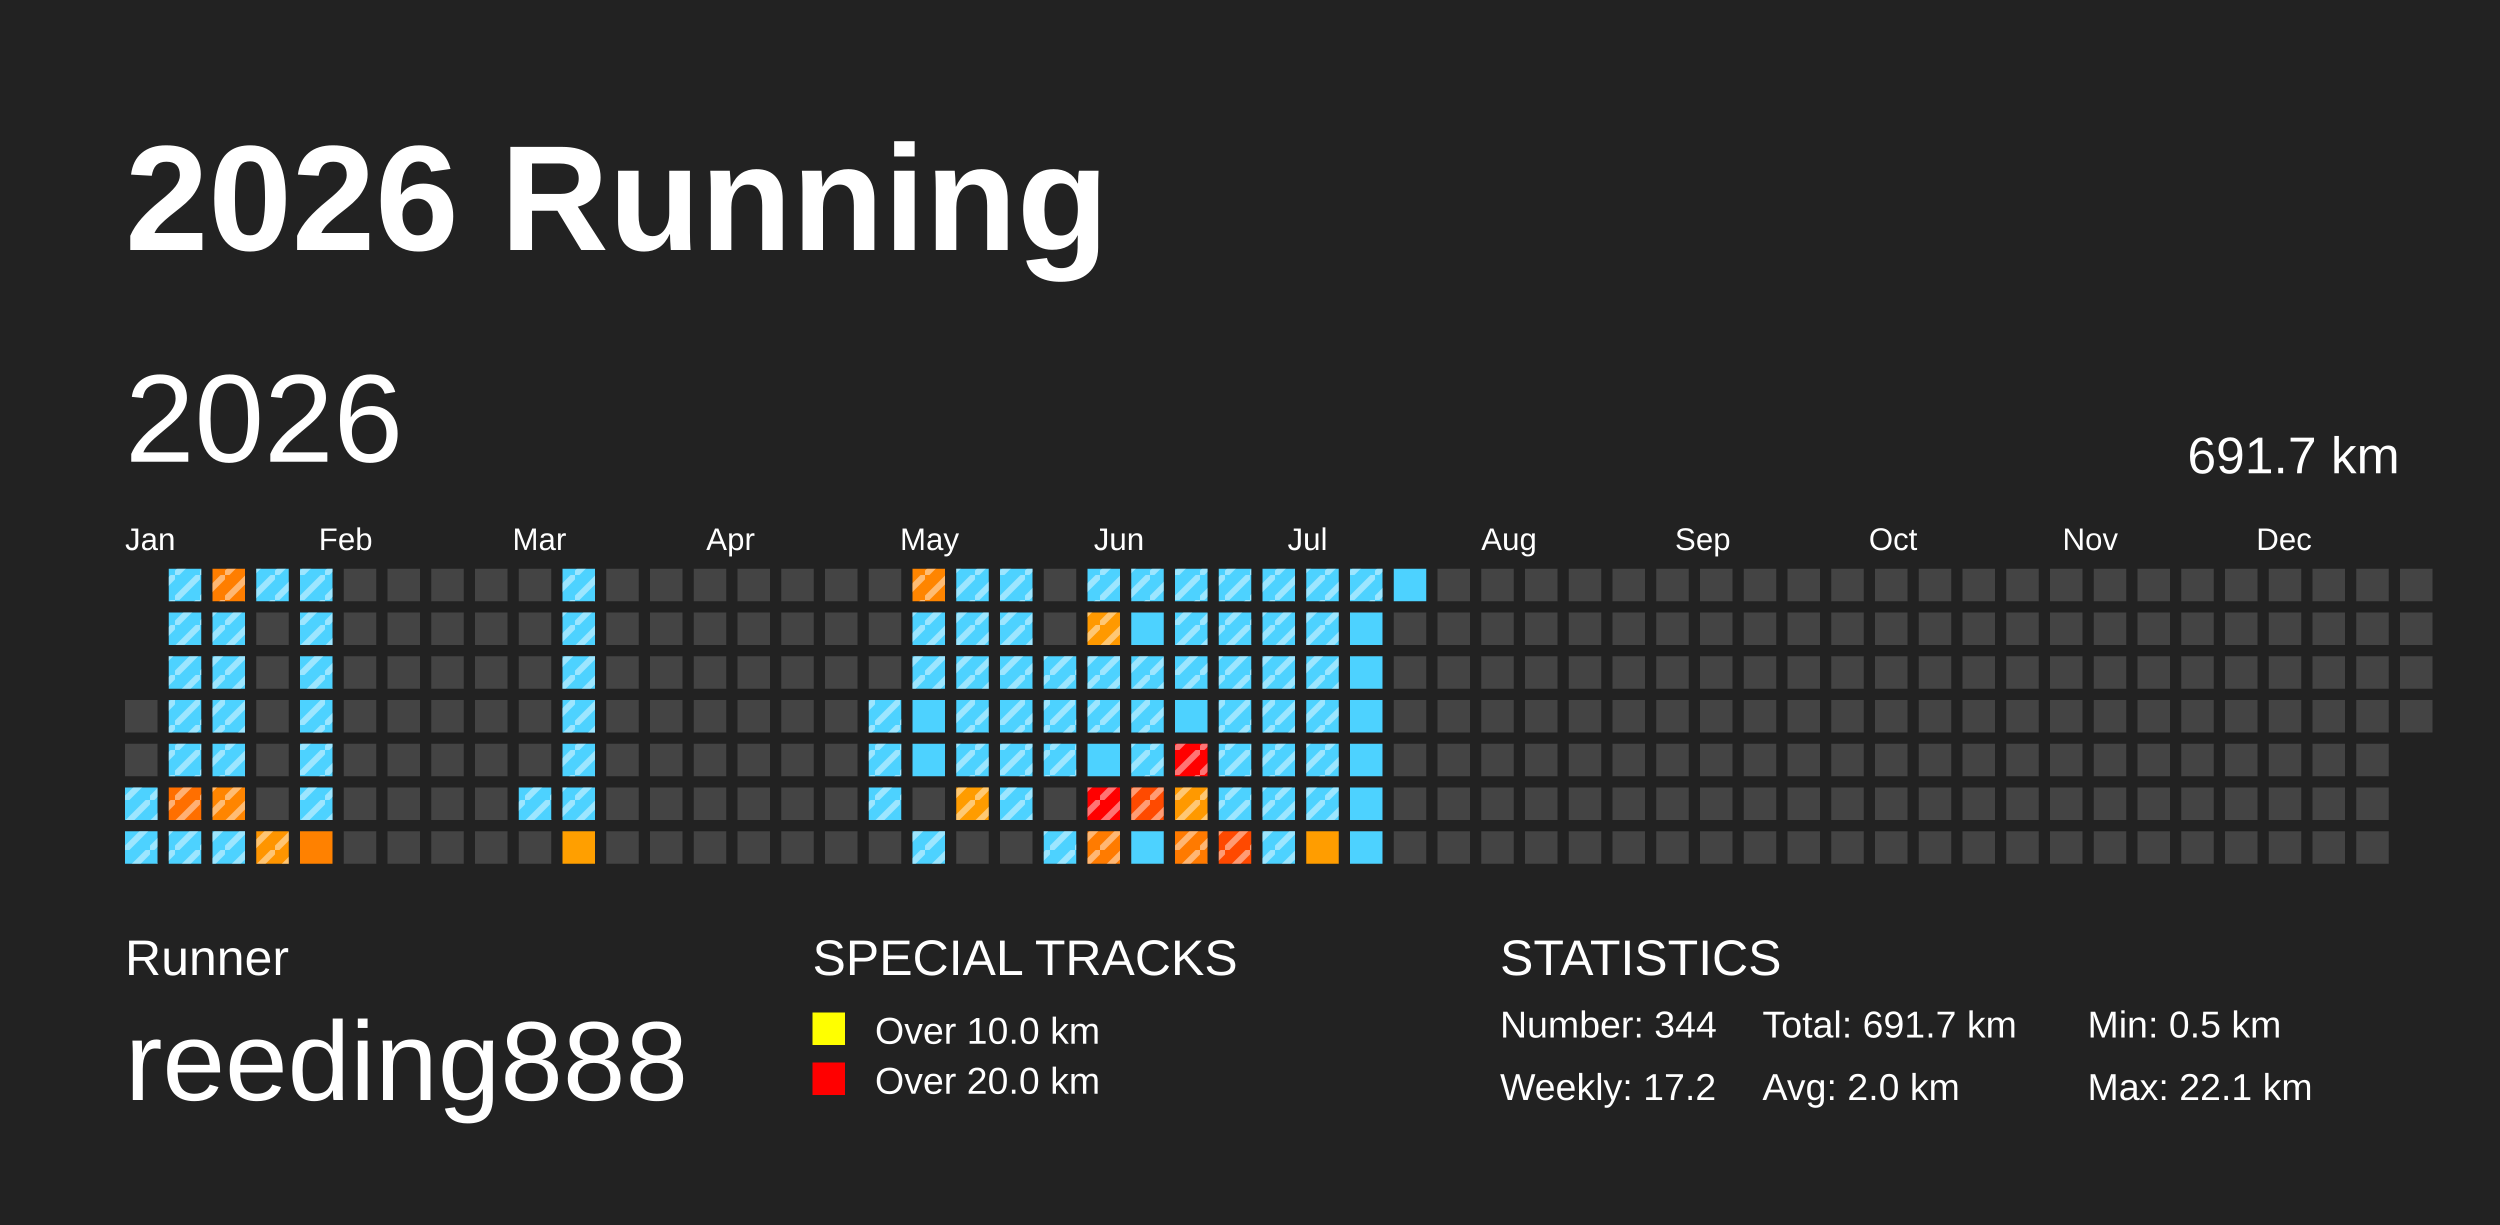
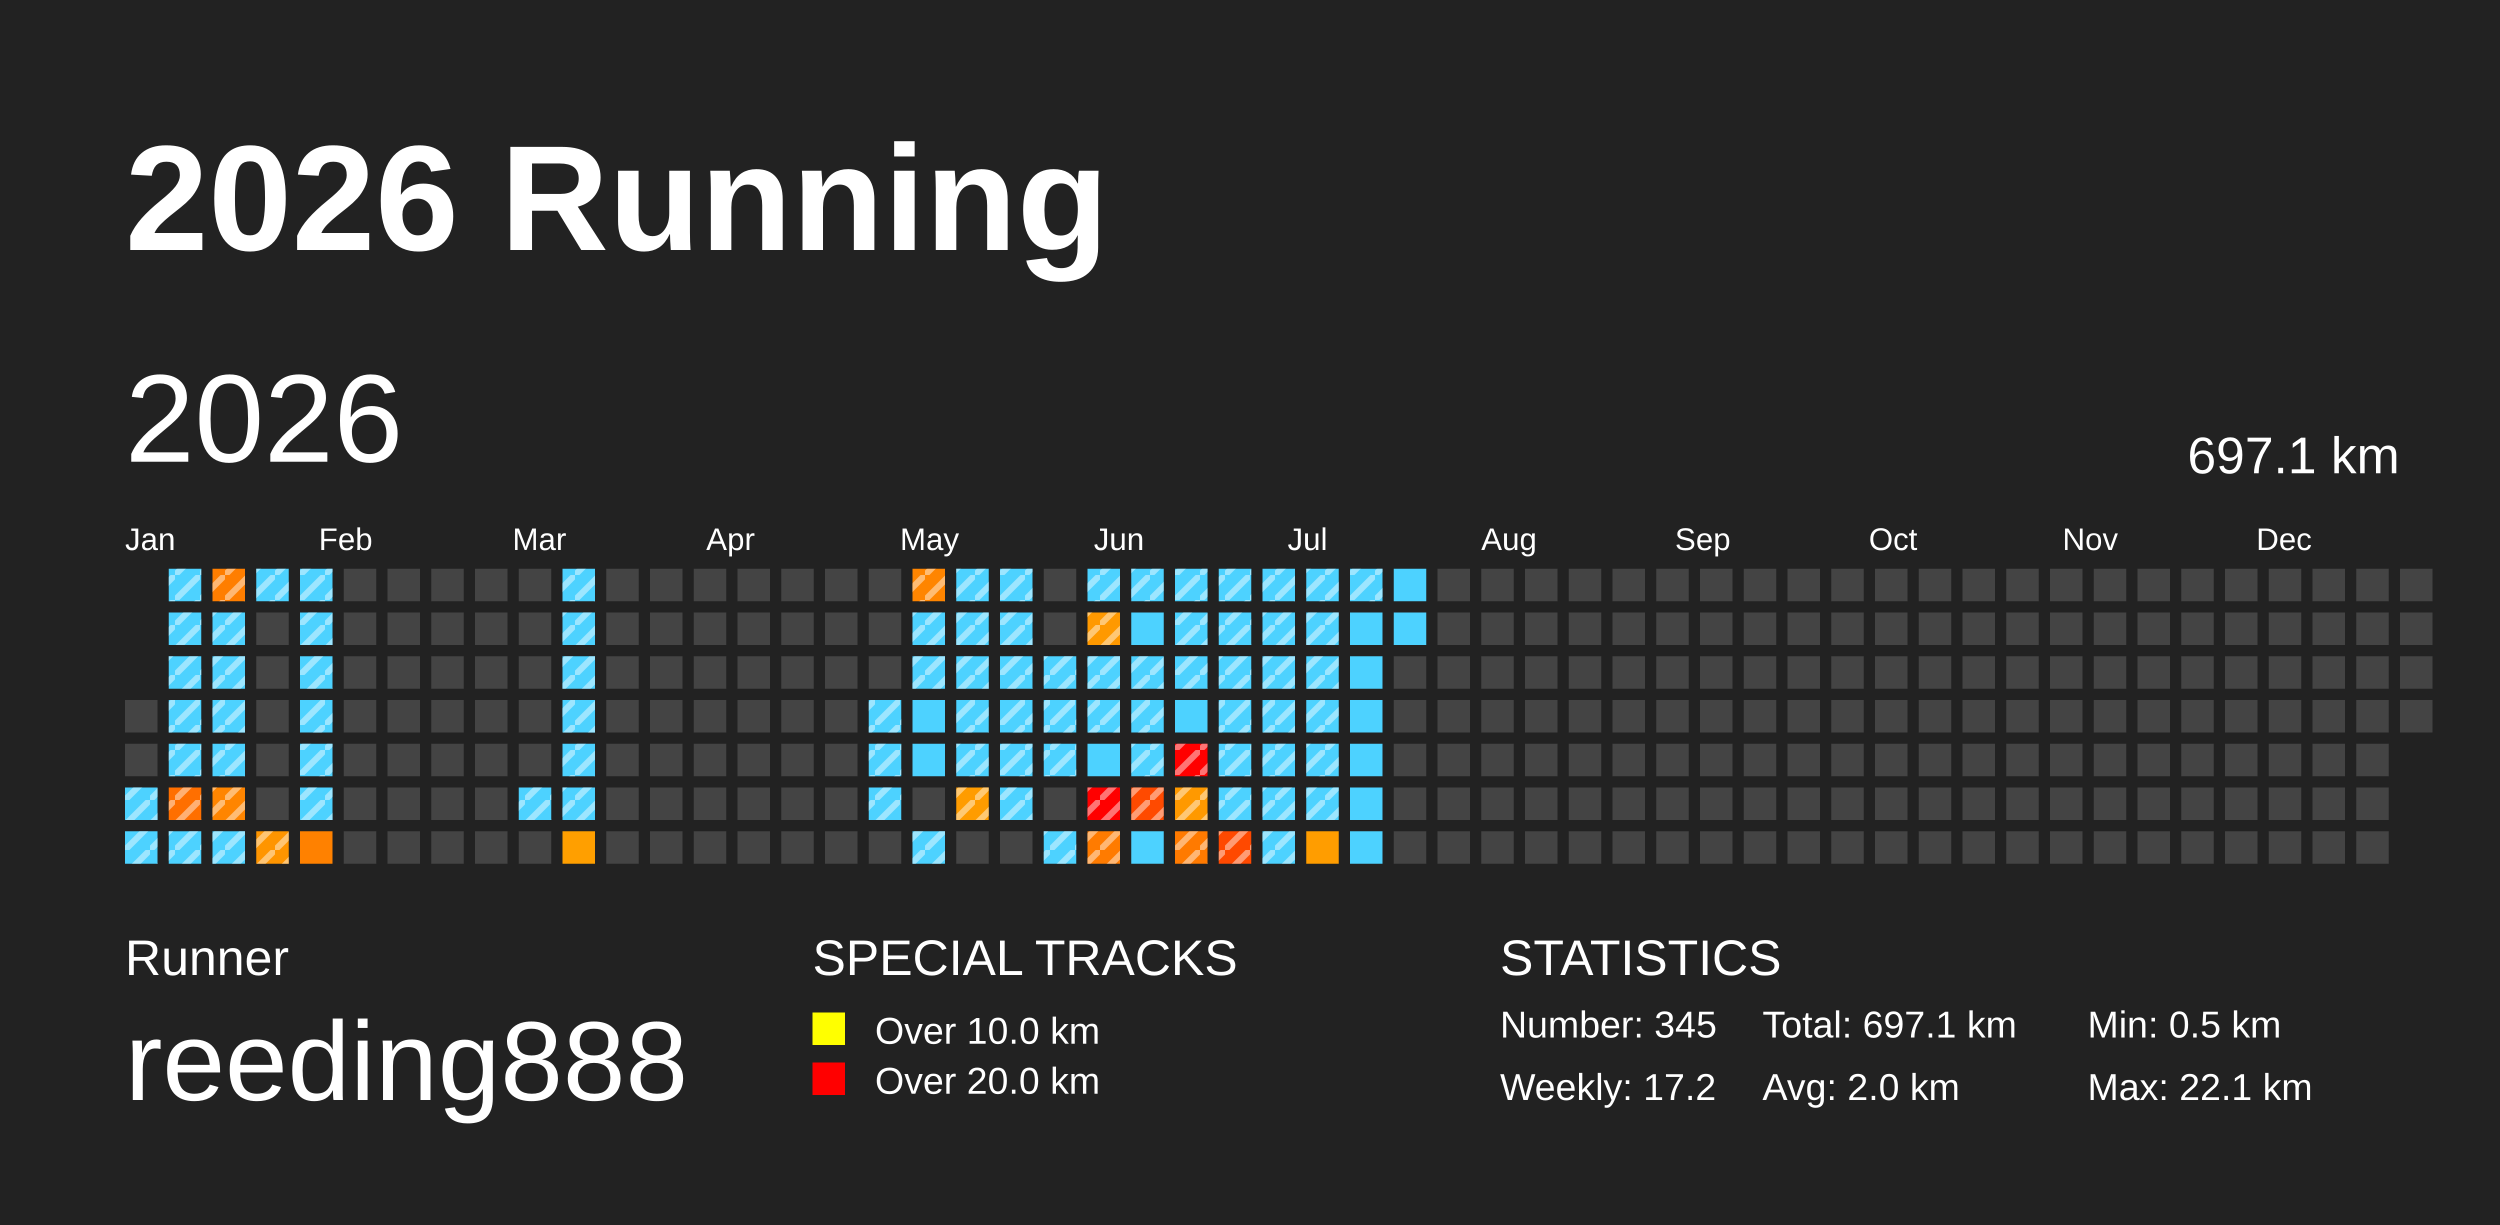
<svg xmlns="http://www.w3.org/2000/svg" baseProfile="full" height="98mm" version="1.1" viewBox="0,0,200,98" width="200mm">
  <defs>
    <pattern height="2" id="indoor-stripe" patternUnits="userSpaceOnUse" width="2">
      <line stroke="white" stroke-opacity="0.45" stroke-width="0.5" x1="0" x2="2" y1="2" y2="0" />
    </pattern>
  </defs>
  <rect fill="#222222" height="98" width="200" x="0" y="0" />
  <text fill="#FFFFFF" style="font-size:12px; font-family:Arial; font-weight:bold;" x="10" y="20">2026 Running</text>
  <text fill="#FFFFFF" style="font-size:4px; font-family:Arial" x="10" y="78">Runner</text>
  <text fill="#FFFFFF" style="font-size:9px; font-family:Arial" x="10" y="88">reeding888</text>
  <text fill="#FFFFFF" style="font-size:4px; font-family:Arial" x="65" y="78">SPECIAL TRACKS</text>
  <rect fill="yellow" height="2.6" width="2.6" x="65" y="81" />
  <text fill="#FFFFFF" style="font-size:3px; font-family:Arial" x="70" y="83.5">Over 10.0 km</text>
  <rect fill="red" height="2.6" width="2.6" x="65" y="85" />
  <text fill="#FFFFFF" style="font-size:3px; font-family:Arial" x="70" y="87.5">Over 20.0 km</text>
  <text fill="#FFFFFF" style="font-size:4px; font-family:Arial" x="120" y="78">STATISTICS</text>
-   <text fill="#FFFFFF" style="font-size:3px; font-family:Arial" x="120" y="83">Number: 344</text>
+   <text fill="#FFFFFF" style="font-size:3px; font-family:Arial" x="120" y="83">Number: 345</text>
  <text fill="#FFFFFF" style="font-size:3px; font-family:Arial" x="120" y="88">Weekly: 17.2</text>
-   <text fill="#FFFFFF" style="font-size:3px; font-family:Arial" x="141" y="83">Total: 691.7 km</text>
+   <text fill="#FFFFFF" style="font-size:3px; font-family:Arial" x="141" y="83">Total: 697.1 km</text>
  <text fill="#FFFFFF" style="font-size:3px; font-family:Arial" x="141" y="88">Avg: 2.0 km</text>
  <text fill="#FFFFFF" style="font-size:3px; font-family:Arial" x="167" y="83">Min: 0.5 km</text>
  <text fill="#FFFFFF" style="font-size:3px; font-family:Arial" x="167" y="88">Max: 22.1 km</text>
  <text dominant-baseline="hanging" fill="#FFFFFF" style="font-size:10.0px; font-family:Arial;" x="10" y="30">2026</text>
-   <text dominant-baseline="hanging" fill="#FFFFFF" style="font-size:4.125px; font-family:Arial;" x="175" y="35">691.7 km</text>
+   <text dominant-baseline="hanging" fill="#FFFFFF" style="font-size:4.125px; font-family:Arial;" x="175" y="35">697.1 km</text>
  <text fill="#FFFFFF" style="font-size:2.5px; font-family:Arial" x="10.0" y="44">Jan</text>
  <text fill="#FFFFFF" style="font-size:2.5px; font-family:Arial" x="25.5" y="44">Feb</text>
  <text fill="#FFFFFF" style="font-size:2.5px; font-family:Arial" x="41.0" y="44">Mar</text>
  <text fill="#FFFFFF" style="font-size:2.5px; font-family:Arial" x="56.5" y="44">Apr</text>
  <text fill="#FFFFFF" style="font-size:2.5px; font-family:Arial" x="72.0" y="44">May</text>
  <text fill="#FFFFFF" style="font-size:2.5px; font-family:Arial" x="87.5" y="44">Jun</text>
  <text fill="#FFFFFF" style="font-size:2.5px; font-family:Arial" x="103.0" y="44">Jul</text>
  <text fill="#FFFFFF" style="font-size:2.5px; font-family:Arial" x="118.5" y="44">Aug</text>
  <text fill="#FFFFFF" style="font-size:2.5px; font-family:Arial" x="134.0" y="44">Sep</text>
  <text fill="#FFFFFF" style="font-size:2.5px; font-family:Arial" x="149.5" y="44">Oct</text>
  <text fill="#FFFFFF" style="font-size:2.5px; font-family:Arial" x="165.0" y="44">Nov</text>
  <text fill="#FFFFFF" style="font-size:2.5px; font-family:Arial" x="180.5" y="44">Dec</text>
  <rect fill="#444444" height="2.6" width="2.6" x="10.0" y="56.0" />
  <rect fill="#444444" height="2.6" width="2.6" x="10.0" y="59.5" />
  <rect fill="#4dd2ff" height="2.6" width="2.6" x="10.0" y="63.0" />
  <rect fill="url(#indoor-stripe)" height="2.6" style="pointer-events: none;" width="2.6" x="10.0" y="63.0" />
  <rect fill="#4dd2ff" height="2.6" width="2.6" x="10.0" y="66.5" />
  <rect fill="url(#indoor-stripe)" height="2.6" style="pointer-events: none;" width="2.6" x="10.0" y="66.5" />
  <rect fill="#4dd2ff" height="2.6" width="2.6" x="13.5" y="45.5" />
  <rect fill="url(#indoor-stripe)" height="2.6" style="pointer-events: none;" width="2.6" x="13.5" y="45.5" />
  <rect fill="#4dd2ff" height="2.6" width="2.6" x="13.5" y="49.0" />
  <rect fill="url(#indoor-stripe)" height="2.6" style="pointer-events: none;" width="2.6" x="13.5" y="49.0" />
  <rect fill="#4dd2ff" height="2.6" width="2.6" x="13.5" y="52.5" />
  <rect fill="url(#indoor-stripe)" height="2.6" style="pointer-events: none;" width="2.6" x="13.5" y="52.5" />
  <rect fill="#4dd2ff" height="2.6" width="2.6" x="13.5" y="56.0" />
  <rect fill="url(#indoor-stripe)" height="2.6" style="pointer-events: none;" width="2.6" x="13.5" y="56.0" />
  <rect fill="#4dd2ff" height="2.6" width="2.6" x="13.5" y="59.5" />
  <rect fill="url(#indoor-stripe)" height="2.6" style="pointer-events: none;" width="2.6" x="13.5" y="59.5" />
  <rect fill="#ff6f00" height="2.6" width="2.6" x="13.5" y="63.0" />
  <rect fill="url(#indoor-stripe)" height="2.6" style="pointer-events: none;" width="2.6" x="13.5" y="63.0" />
  <rect fill="#4dd2ff" height="2.6" width="2.6" x="13.5" y="66.5" />
  <rect fill="url(#indoor-stripe)" height="2.6" style="pointer-events: none;" width="2.6" x="13.5" y="66.5" />
  <rect fill="#ff7e00" height="2.6" width="2.6" x="17.0" y="45.5" />
  <rect fill="url(#indoor-stripe)" height="2.6" style="pointer-events: none;" width="2.6" x="17.0" y="45.5" />
  <rect fill="#4dd2ff" height="2.6" width="2.6" x="17.0" y="49.0" />
  <rect fill="url(#indoor-stripe)" height="2.6" style="pointer-events: none;" width="2.6" x="17.0" y="49.0" />
  <rect fill="#4dd2ff" height="2.6" width="2.6" x="17.0" y="52.5" />
  <rect fill="url(#indoor-stripe)" height="2.6" style="pointer-events: none;" width="2.6" x="17.0" y="52.5" />
  <rect fill="#4dd2ff" height="2.6" width="2.6" x="17.0" y="56.0" />
  <rect fill="url(#indoor-stripe)" height="2.6" style="pointer-events: none;" width="2.6" x="17.0" y="56.0" />
  <rect fill="#4dd2ff" height="2.6" width="2.6" x="17.0" y="59.5" />
  <rect fill="url(#indoor-stripe)" height="2.6" style="pointer-events: none;" width="2.6" x="17.0" y="59.5" />
  <rect fill="#ff8500" height="2.6" width="2.6" x="17.0" y="63.0" />
  <rect fill="url(#indoor-stripe)" height="2.6" style="pointer-events: none;" width="2.6" x="17.0" y="63.0" />
  <rect fill="#4dd2ff" height="2.6" width="2.6" x="17.0" y="66.5" />
  <rect fill="url(#indoor-stripe)" height="2.6" style="pointer-events: none;" width="2.6" x="17.0" y="66.5" />
  <rect fill="#4dd2ff" height="2.6" width="2.6" x="20.5" y="45.5" />
  <rect fill="url(#indoor-stripe)" height="2.6" style="pointer-events: none;" width="2.6" x="20.5" y="45.5" />
  <rect fill="#444444" height="2.6" width="2.6" x="20.5" y="49.0" />
  <rect fill="#444444" height="2.6" width="2.6" x="20.5" y="52.5" />
  <rect fill="#444444" height="2.6" width="2.6" x="20.5" y="56.0" />
  <rect fill="#444444" height="2.6" width="2.6" x="20.5" y="59.5" />
  <rect fill="#444444" height="2.6" width="2.6" x="20.5" y="63.0" />
  <rect fill="#ff9500" height="2.6" width="2.6" x="20.5" y="66.5" />
  <rect fill="url(#indoor-stripe)" height="2.6" style="pointer-events: none;" width="2.6" x="20.5" y="66.5" />
  <rect fill="#4dd2ff" height="2.6" width="2.6" x="24.0" y="45.5" />
  <rect fill="url(#indoor-stripe)" height="2.6" style="pointer-events: none;" width="2.6" x="24.0" y="45.5" />
  <rect fill="#4dd2ff" height="2.6" width="2.6" x="24.0" y="49.0" />
  <rect fill="url(#indoor-stripe)" height="2.6" style="pointer-events: none;" width="2.6" x="24.0" y="49.0" />
  <rect fill="#4dd2ff" height="2.6" width="2.6" x="24.0" y="52.5" />
  <rect fill="url(#indoor-stripe)" height="2.6" style="pointer-events: none;" width="2.6" x="24.0" y="52.5" />
  <rect fill="#4dd2ff" height="2.6" width="2.6" x="24.0" y="56.0" />
  <rect fill="url(#indoor-stripe)" height="2.6" style="pointer-events: none;" width="2.6" x="24.0" y="56.0" />
  <rect fill="#4dd2ff" height="2.6" width="2.6" x="24.0" y="59.5" />
  <rect fill="url(#indoor-stripe)" height="2.6" style="pointer-events: none;" width="2.6" x="24.0" y="59.5" />
  <rect fill="#4dd2ff" height="2.6" width="2.6" x="24.0" y="63.0" />
  <rect fill="url(#indoor-stripe)" height="2.6" style="pointer-events: none;" width="2.6" x="24.0" y="63.0" />
  <rect fill="#ff8100" height="2.6" width="2.6" x="24.0" y="66.5" />
  <rect fill="#444444" height="2.6" width="2.6" x="27.5" y="45.5" />
  <rect fill="#444444" height="2.6" width="2.6" x="27.5" y="49.0" />
  <rect fill="#444444" height="2.6" width="2.6" x="27.5" y="52.5" />
  <rect fill="#444444" height="2.6" width="2.6" x="27.5" y="56.0" />
  <rect fill="#444444" height="2.6" width="2.6" x="27.5" y="59.5" />
  <rect fill="#444444" height="2.6" width="2.6" x="27.5" y="63.0" />
  <rect fill="#444444" height="2.6" width="2.6" x="27.5" y="66.5" />
  <rect fill="#444444" height="2.6" width="2.6" x="31.0" y="45.5" />
  <rect fill="#444444" height="2.6" width="2.6" x="31.0" y="49.0" />
  <rect fill="#444444" height="2.6" width="2.6" x="31.0" y="52.5" />
  <rect fill="#444444" height="2.6" width="2.6" x="31.0" y="56.0" />
  <rect fill="#444444" height="2.6" width="2.6" x="31.0" y="59.5" />
  <rect fill="#444444" height="2.6" width="2.6" x="31.0" y="63.0" />
  <rect fill="#444444" height="2.6" width="2.6" x="31.0" y="66.5" />
  <rect fill="#444444" height="2.6" width="2.6" x="34.5" y="45.5" />
  <rect fill="#444444" height="2.6" width="2.6" x="34.5" y="49.0" />
  <rect fill="#444444" height="2.6" width="2.6" x="34.5" y="52.5" />
  <rect fill="#444444" height="2.6" width="2.6" x="34.5" y="56.0" />
  <rect fill="#444444" height="2.6" width="2.6" x="34.5" y="59.5" />
  <rect fill="#444444" height="2.6" width="2.6" x="34.5" y="63.0" />
  <rect fill="#444444" height="2.6" width="2.6" x="34.5" y="66.5" />
  <rect fill="#444444" height="2.6" width="2.6" x="38.0" y="45.5" />
  <rect fill="#444444" height="2.6" width="2.6" x="38.0" y="49.0" />
  <rect fill="#444444" height="2.6" width="2.6" x="38.0" y="52.5" />
  <rect fill="#444444" height="2.6" width="2.6" x="38.0" y="56.0" />
  <rect fill="#444444" height="2.6" width="2.6" x="38.0" y="59.5" />
  <rect fill="#444444" height="2.6" width="2.6" x="38.0" y="63.0" />
  <rect fill="#444444" height="2.6" width="2.6" x="38.0" y="66.5" />
  <rect fill="#444444" height="2.6" width="2.6" x="41.5" y="45.5" />
  <rect fill="#444444" height="2.6" width="2.6" x="41.5" y="49.0" />
  <rect fill="#444444" height="2.6" width="2.6" x="41.5" y="52.5" />
  <rect fill="#444444" height="2.6" width="2.6" x="41.5" y="56.0" />
  <rect fill="#444444" height="2.6" width="2.6" x="41.5" y="59.5" />
  <rect fill="#4dd2ff" height="2.6" width="2.6" x="41.5" y="63.0" />
  <rect fill="url(#indoor-stripe)" height="2.6" style="pointer-events: none;" width="2.6" x="41.5" y="63.0" />
  <rect fill="#444444" height="2.6" width="2.6" x="41.5" y="66.5" />
  <rect fill="#4dd2ff" height="2.6" width="2.6" x="45.0" y="45.5" />
  <rect fill="url(#indoor-stripe)" height="2.6" style="pointer-events: none;" width="2.6" x="45.0" y="45.5" />
  <rect fill="#4dd2ff" height="2.6" width="2.6" x="45.0" y="49.0" />
  <rect fill="url(#indoor-stripe)" height="2.6" style="pointer-events: none;" width="2.6" x="45.0" y="49.0" />
  <rect fill="#4dd2ff" height="2.6" width="2.6" x="45.0" y="52.5" />
  <rect fill="url(#indoor-stripe)" height="2.6" style="pointer-events: none;" width="2.6" x="45.0" y="52.5" />
  <rect fill="#4dd2ff" height="2.6" width="2.6" x="45.0" y="56.0" />
  <rect fill="url(#indoor-stripe)" height="2.6" style="pointer-events: none;" width="2.6" x="45.0" y="56.0" />
  <rect fill="#4dd2ff" height="2.6" width="2.6" x="45.0" y="59.5" />
  <rect fill="url(#indoor-stripe)" height="2.6" style="pointer-events: none;" width="2.6" x="45.0" y="59.5" />
  <rect fill="#4dd2ff" height="2.6" width="2.6" x="45.0" y="63.0" />
  <rect fill="url(#indoor-stripe)" height="2.6" style="pointer-events: none;" width="2.6" x="45.0" y="63.0" />
  <rect fill="#ff9f00" height="2.6" width="2.6" x="45.0" y="66.5" />
  <rect fill="#444444" height="2.6" width="2.6" x="48.5" y="45.5" />
  <rect fill="#444444" height="2.6" width="2.6" x="48.5" y="49.0" />
  <rect fill="#444444" height="2.6" width="2.6" x="48.5" y="52.5" />
  <rect fill="#444444" height="2.6" width="2.6" x="48.5" y="56.0" />
  <rect fill="#444444" height="2.6" width="2.6" x="48.5" y="59.5" />
  <rect fill="#444444" height="2.6" width="2.6" x="48.5" y="63.0" />
  <rect fill="#444444" height="2.6" width="2.6" x="48.5" y="66.5" />
  <rect fill="#444444" height="2.6" width="2.6" x="52.0" y="45.5" />
  <rect fill="#444444" height="2.6" width="2.6" x="52.0" y="49.0" />
  <rect fill="#444444" height="2.6" width="2.6" x="52.0" y="52.5" />
  <rect fill="#444444" height="2.6" width="2.6" x="52.0" y="56.0" />
  <rect fill="#444444" height="2.6" width="2.6" x="52.0" y="59.5" />
  <rect fill="#444444" height="2.6" width="2.6" x="52.0" y="63.0" />
  <rect fill="#444444" height="2.6" width="2.6" x="52.0" y="66.5" />
  <rect fill="#444444" height="2.6" width="2.6" x="55.5" y="45.5" />
  <rect fill="#444444" height="2.6" width="2.6" x="55.5" y="49.0" />
  <rect fill="#444444" height="2.6" width="2.6" x="55.5" y="52.5" />
  <rect fill="#444444" height="2.6" width="2.6" x="55.5" y="56.0" />
  <rect fill="#444444" height="2.6" width="2.6" x="55.5" y="59.5" />
  <rect fill="#444444" height="2.6" width="2.6" x="55.5" y="63.0" />
  <rect fill="#444444" height="2.6" width="2.6" x="55.5" y="66.5" />
  <rect fill="#444444" height="2.6" width="2.6" x="59.0" y="45.5" />
  <rect fill="#444444" height="2.6" width="2.6" x="59.0" y="49.0" />
  <rect fill="#444444" height="2.6" width="2.6" x="59.0" y="52.5" />
  <rect fill="#444444" height="2.6" width="2.6" x="59.0" y="56.0" />
  <rect fill="#444444" height="2.6" width="2.6" x="59.0" y="59.5" />
  <rect fill="#444444" height="2.6" width="2.6" x="59.0" y="63.0" />
  <rect fill="#444444" height="2.6" width="2.6" x="59.0" y="66.5" />
  <rect fill="#444444" height="2.6" width="2.6" x="62.5" y="45.5" />
  <rect fill="#444444" height="2.6" width="2.6" x="62.5" y="49.0" />
  <rect fill="#444444" height="2.6" width="2.6" x="62.5" y="52.5" />
  <rect fill="#444444" height="2.6" width="2.6" x="62.5" y="56.0" />
  <rect fill="#444444" height="2.6" width="2.6" x="62.5" y="59.5" />
  <rect fill="#444444" height="2.6" width="2.6" x="62.5" y="63.0" />
  <rect fill="#444444" height="2.6" width="2.6" x="62.5" y="66.5" />
  <rect fill="#444444" height="2.6" width="2.6" x="66.0" y="45.5" />
  <rect fill="#444444" height="2.6" width="2.6" x="66.0" y="49.0" />
  <rect fill="#444444" height="2.6" width="2.6" x="66.0" y="52.5" />
  <rect fill="#444444" height="2.6" width="2.6" x="66.0" y="56.0" />
  <rect fill="#444444" height="2.6" width="2.6" x="66.0" y="59.5" />
  <rect fill="#444444" height="2.6" width="2.6" x="66.0" y="63.0" />
  <rect fill="#444444" height="2.6" width="2.6" x="66.0" y="66.5" />
  <rect fill="#444444" height="2.6" width="2.6" x="69.5" y="45.5" />
  <rect fill="#444444" height="2.6" width="2.6" x="69.5" y="49.0" />
  <rect fill="#444444" height="2.6" width="2.6" x="69.5" y="52.5" />
  <rect fill="#4dd2ff" height="2.6" width="2.6" x="69.5" y="56.0" />
  <rect fill="url(#indoor-stripe)" height="2.6" style="pointer-events: none;" width="2.6" x="69.5" y="56.0" />
  <rect fill="#4dd2ff" height="2.6" width="2.6" x="69.5" y="59.5" />
  <rect fill="url(#indoor-stripe)" height="2.6" style="pointer-events: none;" width="2.6" x="69.5" y="59.5" />
  <rect fill="#4dd2ff" height="2.6" width="2.6" x="69.5" y="63.0" />
  <rect fill="url(#indoor-stripe)" height="2.6" style="pointer-events: none;" width="2.6" x="69.5" y="63.0" />
  <rect fill="#444444" height="2.6" width="2.6" x="69.5" y="66.5" />
  <rect fill="#ff8500" height="2.6" width="2.6" x="73.0" y="45.5" />
  <rect fill="url(#indoor-stripe)" height="2.6" style="pointer-events: none;" width="2.6" x="73.0" y="45.5" />
  <rect fill="#4dd2ff" height="2.6" width="2.6" x="73.0" y="49.0" />
  <rect fill="url(#indoor-stripe)" height="2.6" style="pointer-events: none;" width="2.6" x="73.0" y="49.0" />
  <rect fill="#4dd2ff" height="2.6" width="2.6" x="73.0" y="52.5" />
  <rect fill="url(#indoor-stripe)" height="2.6" style="pointer-events: none;" width="2.6" x="73.0" y="52.5" />
  <rect fill="#4dd2ff" height="2.6" width="2.6" x="73.0" y="56.0" />
  <rect fill="#4dd2ff" height="2.6" width="2.6" x="73.0" y="59.5" />
  <rect fill="#444444" height="2.6" width="2.6" x="73.0" y="63.0" />
  <rect fill="#4dd2ff" height="2.6" width="2.6" x="73.0" y="66.5" />
  <rect fill="url(#indoor-stripe)" height="2.6" style="pointer-events: none;" width="2.6" x="73.0" y="66.5" />
  <rect fill="#4dd2ff" height="2.6" width="2.6" x="76.5" y="45.5" />
  <rect fill="url(#indoor-stripe)" height="2.6" style="pointer-events: none;" width="2.6" x="76.5" y="45.5" />
  <rect fill="#4dd2ff" height="2.6" width="2.6" x="76.5" y="49.0" />
  <rect fill="url(#indoor-stripe)" height="2.6" style="pointer-events: none;" width="2.6" x="76.5" y="49.0" />
  <rect fill="#4dd2ff" height="2.6" width="2.6" x="76.5" y="52.5" />
  <rect fill="url(#indoor-stripe)" height="2.6" style="pointer-events: none;" width="2.6" x="76.5" y="52.5" />
  <rect fill="#4dd2ff" height="2.6" width="2.6" x="76.5" y="56.0" />
  <rect fill="url(#indoor-stripe)" height="2.6" style="pointer-events: none;" width="2.6" x="76.5" y="56.0" />
  <rect fill="#4dd2ff" height="2.6" width="2.6" x="76.5" y="59.5" />
  <rect fill="url(#indoor-stripe)" height="2.6" style="pointer-events: none;" width="2.6" x="76.5" y="59.5" />
  <rect fill="#ff9c00" height="2.6" width="2.6" x="76.5" y="63.0" />
  <rect fill="url(#indoor-stripe)" height="2.6" style="pointer-events: none;" width="2.6" x="76.5" y="63.0" />
  <rect fill="#444444" height="2.6" width="2.6" x="76.5" y="66.5" />
  <rect fill="#4dd2ff" height="2.6" width="2.6" x="80.0" y="45.5" />
  <rect fill="url(#indoor-stripe)" height="2.6" style="pointer-events: none;" width="2.6" x="80.0" y="45.5" />
  <rect fill="#4dd2ff" height="2.6" width="2.6" x="80.0" y="49.0" />
  <rect fill="url(#indoor-stripe)" height="2.6" style="pointer-events: none;" width="2.6" x="80.0" y="49.0" />
  <rect fill="#4dd2ff" height="2.6" width="2.6" x="80.0" y="52.5" />
  <rect fill="url(#indoor-stripe)" height="2.6" style="pointer-events: none;" width="2.6" x="80.0" y="52.5" />
  <rect fill="#4dd2ff" height="2.6" width="2.6" x="80.0" y="56.0" />
  <rect fill="url(#indoor-stripe)" height="2.6" style="pointer-events: none;" width="2.6" x="80.0" y="56.0" />
  <rect fill="#4dd2ff" height="2.6" width="2.6" x="80.0" y="59.5" />
  <rect fill="url(#indoor-stripe)" height="2.6" style="pointer-events: none;" width="2.6" x="80.0" y="59.5" />
  <rect fill="#4dd2ff" height="2.6" width="2.6" x="80.0" y="63.0" />
  <rect fill="url(#indoor-stripe)" height="2.6" style="pointer-events: none;" width="2.6" x="80.0" y="63.0" />
  <rect fill="#444444" height="2.6" width="2.6" x="80.0" y="66.5" />
  <rect fill="#444444" height="2.6" width="2.6" x="83.5" y="45.5" />
  <rect fill="#444444" height="2.6" width="2.6" x="83.5" y="49.0" />
  <rect fill="#4dd2ff" height="2.6" width="2.6" x="83.5" y="52.5" />
  <rect fill="url(#indoor-stripe)" height="2.6" style="pointer-events: none;" width="2.6" x="83.5" y="52.5" />
  <rect fill="#4dd2ff" height="2.6" width="2.6" x="83.5" y="56.0" />
  <rect fill="url(#indoor-stripe)" height="2.6" style="pointer-events: none;" width="2.6" x="83.5" y="56.0" />
  <rect fill="#4dd2ff" height="2.6" width="2.6" x="83.5" y="59.5" />
  <rect fill="url(#indoor-stripe)" height="2.6" style="pointer-events: none;" width="2.6" x="83.5" y="59.5" />
  <rect fill="#444444" height="2.6" width="2.6" x="83.5" y="63.0" />
  <rect fill="#4dd2ff" height="2.6" width="2.6" x="83.5" y="66.5" />
  <rect fill="url(#indoor-stripe)" height="2.6" style="pointer-events: none;" width="2.6" x="83.5" y="66.5" />
  <rect fill="#4dd2ff" height="2.6" width="2.6" x="87.0" y="45.5" />
  <rect fill="url(#indoor-stripe)" height="2.6" style="pointer-events: none;" width="2.6" x="87.0" y="45.5" />
  <rect fill="#ff9900" height="2.6" width="2.6" x="87.0" y="49.0" />
  <rect fill="url(#indoor-stripe)" height="2.6" style="pointer-events: none;" width="2.6" x="87.0" y="49.0" />
  <rect fill="#4dd2ff" height="2.6" width="2.6" x="87.0" y="52.5" />
  <rect fill="url(#indoor-stripe)" height="2.6" style="pointer-events: none;" width="2.6" x="87.0" y="52.5" />
  <rect fill="#4dd2ff" height="2.6" width="2.6" x="87.0" y="56.0" />
  <rect fill="url(#indoor-stripe)" height="2.6" style="pointer-events: none;" width="2.6" x="87.0" y="56.0" />
  <rect fill="#4dd2ff" height="2.6" width="2.6" x="87.0" y="59.5" />
  <rect fill="red" height="2.6" width="2.6" x="87.0" y="63.0" />
  <rect fill="url(#indoor-stripe)" height="2.6" style="pointer-events: none;" width="2.6" x="87.0" y="63.0" />
  <rect fill="#ff7b00" height="2.6" width="2.6" x="87.0" y="66.5" />
  <rect fill="url(#indoor-stripe)" height="2.6" style="pointer-events: none;" width="2.6" x="87.0" y="66.5" />
  <rect fill="#4dd2ff" height="2.6" width="2.6" x="90.5" y="45.5" />
  <rect fill="url(#indoor-stripe)" height="2.6" style="pointer-events: none;" width="2.6" x="90.5" y="45.5" />
  <rect fill="#4dd2ff" height="2.6" width="2.6" x="90.5" y="49.0" />
  <rect fill="#4dd2ff" height="2.6" width="2.6" x="90.5" y="52.5" />
  <rect fill="url(#indoor-stripe)" height="2.6" style="pointer-events: none;" width="2.6" x="90.5" y="52.5" />
  <rect fill="#4dd2ff" height="2.6" width="2.6" x="90.5" y="56.0" />
  <rect fill="url(#indoor-stripe)" height="2.6" style="pointer-events: none;" width="2.6" x="90.5" y="56.0" />
  <rect fill="#4dd2ff" height="2.6" width="2.6" x="90.5" y="59.5" />
  <rect fill="url(#indoor-stripe)" height="2.6" style="pointer-events: none;" width="2.6" x="90.5" y="59.5" />
  <rect fill="#ff4a00" height="2.6" width="2.6" x="90.5" y="63.0" />
  <rect fill="url(#indoor-stripe)" height="2.6" style="pointer-events: none;" width="2.6" x="90.5" y="63.0" />
  <rect fill="#4dd2ff" height="2.6" width="2.6" x="90.5" y="66.5" />
  <rect fill="#4dd2ff" height="2.6" width="2.6" x="94.0" y="45.5" />
  <rect fill="url(#indoor-stripe)" height="2.6" style="pointer-events: none;" width="2.6" x="94.0" y="45.5" />
  <rect fill="#4dd2ff" height="2.6" width="2.6" x="94.0" y="49.0" />
  <rect fill="url(#indoor-stripe)" height="2.6" style="pointer-events: none;" width="2.6" x="94.0" y="49.0" />
  <rect fill="#4dd2ff" height="2.6" width="2.6" x="94.0" y="52.5" />
  <rect fill="url(#indoor-stripe)" height="2.6" style="pointer-events: none;" width="2.6" x="94.0" y="52.5" />
  <rect fill="#4dd2ff" height="2.6" width="2.6" x="94.0" y="56.0" />
  <rect fill="red" height="2.6" width="2.6" x="94.0" y="59.5" />
  <rect fill="url(#indoor-stripe)" height="2.6" style="pointer-events: none;" width="2.6" x="94.0" y="59.5" />
  <rect fill="#ff9900" height="2.6" width="2.6" x="94.0" y="63.0" />
  <rect fill="url(#indoor-stripe)" height="2.6" style="pointer-events: none;" width="2.6" x="94.0" y="63.0" />
  <rect fill="#ff7a00" height="2.6" width="2.6" x="94.0" y="66.5" />
  <rect fill="url(#indoor-stripe)" height="2.6" style="pointer-events: none;" width="2.6" x="94.0" y="66.5" />
  <rect fill="#4dd2ff" height="2.6" width="2.6" x="97.5" y="45.5" />
  <rect fill="url(#indoor-stripe)" height="2.6" style="pointer-events: none;" width="2.6" x="97.5" y="45.5" />
  <rect fill="#4dd2ff" height="2.6" width="2.6" x="97.5" y="49.0" />
  <rect fill="url(#indoor-stripe)" height="2.6" style="pointer-events: none;" width="2.6" x="97.5" y="49.0" />
  <rect fill="#4dd2ff" height="2.6" width="2.6" x="97.5" y="52.5" />
  <rect fill="url(#indoor-stripe)" height="2.6" style="pointer-events: none;" width="2.6" x="97.5" y="52.5" />
  <rect fill="#4dd2ff" height="2.6" width="2.6" x="97.5" y="56.0" />
  <rect fill="url(#indoor-stripe)" height="2.6" style="pointer-events: none;" width="2.6" x="97.5" y="56.0" />
  <rect fill="#4dd2ff" height="2.6" width="2.6" x="97.5" y="59.5" />
  <rect fill="url(#indoor-stripe)" height="2.6" style="pointer-events: none;" width="2.6" x="97.5" y="59.5" />
  <rect fill="#4dd2ff" height="2.6" width="2.6" x="97.5" y="63.0" />
  <rect fill="url(#indoor-stripe)" height="2.6" style="pointer-events: none;" width="2.6" x="97.5" y="63.0" />
  <rect fill="#ff4900" height="2.6" width="2.6" x="97.5" y="66.5" />
  <rect fill="url(#indoor-stripe)" height="2.6" style="pointer-events: none;" width="2.6" x="97.5" y="66.5" />
  <rect fill="#4dd2ff" height="2.6" width="2.6" x="101.0" y="45.5" />
  <rect fill="url(#indoor-stripe)" height="2.6" style="pointer-events: none;" width="2.6" x="101.0" y="45.5" />
  <rect fill="#4dd2ff" height="2.6" width="2.6" x="101.0" y="49.0" />
  <rect fill="url(#indoor-stripe)" height="2.6" style="pointer-events: none;" width="2.6" x="101.0" y="49.0" />
  <rect fill="#4dd2ff" height="2.6" width="2.6" x="101.0" y="52.5" />
  <rect fill="url(#indoor-stripe)" height="2.6" style="pointer-events: none;" width="2.6" x="101.0" y="52.5" />
  <rect fill="#4dd2ff" height="2.6" width="2.6" x="101.0" y="56.0" />
  <rect fill="url(#indoor-stripe)" height="2.6" style="pointer-events: none;" width="2.6" x="101.0" y="56.0" />
  <rect fill="#4dd2ff" height="2.6" width="2.6" x="101.0" y="59.5" />
  <rect fill="url(#indoor-stripe)" height="2.6" style="pointer-events: none;" width="2.6" x="101.0" y="59.5" />
  <rect fill="#4dd2ff" height="2.6" width="2.6" x="101.0" y="63.0" />
  <rect fill="url(#indoor-stripe)" height="2.6" style="pointer-events: none;" width="2.6" x="101.0" y="63.0" />
  <rect fill="#4dd2ff" height="2.6" width="2.6" x="101.0" y="66.5" />
  <rect fill="url(#indoor-stripe)" height="2.6" style="pointer-events: none;" width="2.6" x="101.0" y="66.5" />
  <rect fill="#4dd2ff" height="2.6" width="2.6" x="104.5" y="45.5" />
  <rect fill="url(#indoor-stripe)" height="2.6" style="pointer-events: none;" width="2.6" x="104.5" y="45.5" />
  <rect fill="#4dd2ff" height="2.6" width="2.6" x="104.5" y="49.0" />
  <rect fill="url(#indoor-stripe)" height="2.6" style="pointer-events: none;" width="2.6" x="104.5" y="49.0" />
  <rect fill="#4dd2ff" height="2.6" width="2.6" x="104.5" y="52.5" />
  <rect fill="url(#indoor-stripe)" height="2.6" style="pointer-events: none;" width="2.6" x="104.5" y="52.5" />
  <rect fill="#4dd2ff" height="2.6" width="2.6" x="104.5" y="56.0" />
  <rect fill="url(#indoor-stripe)" height="2.6" style="pointer-events: none;" width="2.6" x="104.5" y="56.0" />
  <rect fill="#4dd2ff" height="2.6" width="2.6" x="104.5" y="59.5" />
  <rect fill="url(#indoor-stripe)" height="2.6" style="pointer-events: none;" width="2.6" x="104.5" y="59.5" />
  <rect fill="#4dd2ff" height="2.6" width="2.6" x="104.5" y="63.0" />
  <rect fill="url(#indoor-stripe)" height="2.6" style="pointer-events: none;" width="2.6" x="104.5" y="63.0" />
  <rect fill="#ff9d00" height="2.6" width="2.6" x="104.5" y="66.5" />
  <rect fill="#4dd2ff" height="2.6" width="2.6" x="108.0" y="45.5" />
  <rect fill="url(#indoor-stripe)" height="2.6" style="pointer-events: none;" width="2.6" x="108.0" y="45.5" />
  <rect fill="#4dd2ff" height="2.6" width="2.6" x="108.0" y="49.0" />
  <rect fill="#4dd2ff" height="2.6" width="2.6" x="108.0" y="52.5" />
  <rect fill="#4dd2ff" height="2.6" width="2.6" x="108.0" y="56.0" />
  <rect fill="#4dd2ff" height="2.6" width="2.6" x="108.0" y="59.5" />
  <rect fill="#4dd2ff" height="2.6" width="2.6" x="108.0" y="63.0" />
  <rect fill="#4dd2ff" height="2.6" width="2.6" x="108.0" y="66.5" />
  <rect fill="#4dd2ff" height="2.6" width="2.6" x="111.5" y="45.5" />
-   <rect fill="#444444" height="2.6" width="2.6" x="111.5" y="49.0" />
+   <rect fill="#4dd2ff" height="2.6" width="2.6" x="111.5" y="49.0" />
  <rect fill="#444444" height="2.6" width="2.6" x="111.5" y="52.5" />
  <rect fill="#444444" height="2.6" width="2.6" x="111.5" y="56.0" />
  <rect fill="#444444" height="2.6" width="2.6" x="111.5" y="59.5" />
  <rect fill="#444444" height="2.6" width="2.6" x="111.5" y="63.0" />
  <rect fill="#444444" height="2.6" width="2.6" x="111.5" y="66.5" />
  <rect fill="#444444" height="2.6" width="2.6" x="115.0" y="45.5" />
  <rect fill="#444444" height="2.6" width="2.6" x="115.0" y="49.0" />
  <rect fill="#444444" height="2.6" width="2.6" x="115.0" y="52.5" />
  <rect fill="#444444" height="2.6" width="2.6" x="115.0" y="56.0" />
  <rect fill="#444444" height="2.6" width="2.6" x="115.0" y="59.5" />
  <rect fill="#444444" height="2.6" width="2.6" x="115.0" y="63.0" />
  <rect fill="#444444" height="2.6" width="2.6" x="115.0" y="66.5" />
  <rect fill="#444444" height="2.6" width="2.6" x="118.5" y="45.5" />
  <rect fill="#444444" height="2.6" width="2.6" x="118.5" y="49.0" />
  <rect fill="#444444" height="2.6" width="2.6" x="118.5" y="52.5" />
  <rect fill="#444444" height="2.6" width="2.6" x="118.5" y="56.0" />
  <rect fill="#444444" height="2.6" width="2.6" x="118.5" y="59.5" />
  <rect fill="#444444" height="2.6" width="2.6" x="118.5" y="63.0" />
  <rect fill="#444444" height="2.6" width="2.6" x="118.5" y="66.5" />
  <rect fill="#444444" height="2.6" width="2.6" x="122.0" y="45.5" />
  <rect fill="#444444" height="2.6" width="2.6" x="122.0" y="49.0" />
  <rect fill="#444444" height="2.6" width="2.6" x="122.0" y="52.5" />
  <rect fill="#444444" height="2.6" width="2.6" x="122.0" y="56.0" />
  <rect fill="#444444" height="2.6" width="2.6" x="122.0" y="59.5" />
  <rect fill="#444444" height="2.6" width="2.6" x="122.0" y="63.0" />
  <rect fill="#444444" height="2.6" width="2.6" x="122.0" y="66.5" />
  <rect fill="#444444" height="2.6" width="2.6" x="125.5" y="45.5" />
  <rect fill="#444444" height="2.6" width="2.6" x="125.5" y="49.0" />
  <rect fill="#444444" height="2.6" width="2.6" x="125.5" y="52.5" />
  <rect fill="#444444" height="2.6" width="2.6" x="125.5" y="56.0" />
  <rect fill="#444444" height="2.6" width="2.6" x="125.5" y="59.5" />
  <rect fill="#444444" height="2.6" width="2.6" x="125.5" y="63.0" />
  <rect fill="#444444" height="2.6" width="2.6" x="125.5" y="66.5" />
  <rect fill="#444444" height="2.6" width="2.6" x="129.0" y="45.5" />
  <rect fill="#444444" height="2.6" width="2.6" x="129.0" y="49.0" />
  <rect fill="#444444" height="2.6" width="2.6" x="129.0" y="52.5" />
  <rect fill="#444444" height="2.6" width="2.6" x="129.0" y="56.0" />
  <rect fill="#444444" height="2.6" width="2.6" x="129.0" y="59.5" />
  <rect fill="#444444" height="2.6" width="2.6" x="129.0" y="63.0" />
  <rect fill="#444444" height="2.6" width="2.6" x="129.0" y="66.5" />
  <rect fill="#444444" height="2.6" width="2.6" x="132.5" y="45.5" />
  <rect fill="#444444" height="2.6" width="2.6" x="132.5" y="49.0" />
  <rect fill="#444444" height="2.6" width="2.6" x="132.5" y="52.5" />
  <rect fill="#444444" height="2.6" width="2.6" x="132.5" y="56.0" />
  <rect fill="#444444" height="2.6" width="2.6" x="132.5" y="59.5" />
  <rect fill="#444444" height="2.6" width="2.6" x="132.5" y="63.0" />
  <rect fill="#444444" height="2.6" width="2.6" x="132.5" y="66.5" />
  <rect fill="#444444" height="2.6" width="2.6" x="136.0" y="45.5" />
  <rect fill="#444444" height="2.6" width="2.6" x="136.0" y="49.0" />
  <rect fill="#444444" height="2.6" width="2.6" x="136.0" y="52.5" />
  <rect fill="#444444" height="2.6" width="2.6" x="136.0" y="56.0" />
  <rect fill="#444444" height="2.6" width="2.6" x="136.0" y="59.5" />
  <rect fill="#444444" height="2.6" width="2.6" x="136.0" y="63.0" />
  <rect fill="#444444" height="2.6" width="2.6" x="136.0" y="66.5" />
  <rect fill="#444444" height="2.6" width="2.6" x="139.5" y="45.5" />
  <rect fill="#444444" height="2.6" width="2.6" x="139.5" y="49.0" />
  <rect fill="#444444" height="2.6" width="2.6" x="139.5" y="52.5" />
  <rect fill="#444444" height="2.6" width="2.6" x="139.5" y="56.0" />
  <rect fill="#444444" height="2.6" width="2.6" x="139.5" y="59.5" />
  <rect fill="#444444" height="2.6" width="2.6" x="139.5" y="63.0" />
  <rect fill="#444444" height="2.6" width="2.6" x="139.5" y="66.5" />
  <rect fill="#444444" height="2.6" width="2.6" x="143.0" y="45.5" />
  <rect fill="#444444" height="2.6" width="2.6" x="143.0" y="49.0" />
  <rect fill="#444444" height="2.6" width="2.6" x="143.0" y="52.5" />
  <rect fill="#444444" height="2.6" width="2.6" x="143.0" y="56.0" />
  <rect fill="#444444" height="2.6" width="2.6" x="143.0" y="59.5" />
  <rect fill="#444444" height="2.6" width="2.6" x="143.0" y="63.0" />
  <rect fill="#444444" height="2.6" width="2.6" x="143.0" y="66.5" />
  <rect fill="#444444" height="2.6" width="2.6" x="146.5" y="45.5" />
  <rect fill="#444444" height="2.6" width="2.6" x="146.5" y="49.0" />
  <rect fill="#444444" height="2.6" width="2.6" x="146.5" y="52.5" />
  <rect fill="#444444" height="2.6" width="2.6" x="146.5" y="56.0" />
  <rect fill="#444444" height="2.6" width="2.6" x="146.5" y="59.5" />
  <rect fill="#444444" height="2.6" width="2.6" x="146.5" y="63.0" />
  <rect fill="#444444" height="2.6" width="2.6" x="146.5" y="66.5" />
  <rect fill="#444444" height="2.6" width="2.6" x="150.0" y="45.5" />
  <rect fill="#444444" height="2.6" width="2.6" x="150.0" y="49.0" />
  <rect fill="#444444" height="2.6" width="2.6" x="150.0" y="52.5" />
  <rect fill="#444444" height="2.6" width="2.6" x="150.0" y="56.0" />
  <rect fill="#444444" height="2.6" width="2.6" x="150.0" y="59.5" />
  <rect fill="#444444" height="2.6" width="2.6" x="150.0" y="63.0" />
  <rect fill="#444444" height="2.6" width="2.6" x="150.0" y="66.5" />
  <rect fill="#444444" height="2.6" width="2.6" x="153.5" y="45.5" />
  <rect fill="#444444" height="2.6" width="2.6" x="153.5" y="49.0" />
  <rect fill="#444444" height="2.6" width="2.6" x="153.5" y="52.5" />
  <rect fill="#444444" height="2.6" width="2.6" x="153.5" y="56.0" />
  <rect fill="#444444" height="2.6" width="2.6" x="153.5" y="59.5" />
  <rect fill="#444444" height="2.6" width="2.6" x="153.5" y="63.0" />
  <rect fill="#444444" height="2.6" width="2.6" x="153.5" y="66.5" />
  <rect fill="#444444" height="2.6" width="2.6" x="157.0" y="45.5" />
  <rect fill="#444444" height="2.6" width="2.6" x="157.0" y="49.0" />
  <rect fill="#444444" height="2.6" width="2.6" x="157.0" y="52.5" />
  <rect fill="#444444" height="2.6" width="2.6" x="157.0" y="56.0" />
  <rect fill="#444444" height="2.6" width="2.6" x="157.0" y="59.5" />
  <rect fill="#444444" height="2.6" width="2.6" x="157.0" y="63.0" />
  <rect fill="#444444" height="2.6" width="2.6" x="157.0" y="66.5" />
  <rect fill="#444444" height="2.6" width="2.6" x="160.5" y="45.5" />
  <rect fill="#444444" height="2.6" width="2.6" x="160.5" y="49.0" />
  <rect fill="#444444" height="2.6" width="2.6" x="160.5" y="52.5" />
  <rect fill="#444444" height="2.6" width="2.6" x="160.5" y="56.0" />
  <rect fill="#444444" height="2.6" width="2.6" x="160.5" y="59.5" />
  <rect fill="#444444" height="2.6" width="2.6" x="160.5" y="63.0" />
  <rect fill="#444444" height="2.6" width="2.6" x="160.5" y="66.5" />
  <rect fill="#444444" height="2.6" width="2.6" x="164.0" y="45.5" />
  <rect fill="#444444" height="2.6" width="2.6" x="164.0" y="49.0" />
  <rect fill="#444444" height="2.6" width="2.6" x="164.0" y="52.5" />
  <rect fill="#444444" height="2.6" width="2.6" x="164.0" y="56.0" />
  <rect fill="#444444" height="2.6" width="2.6" x="164.0" y="59.5" />
  <rect fill="#444444" height="2.6" width="2.6" x="164.0" y="63.0" />
  <rect fill="#444444" height="2.6" width="2.6" x="164.0" y="66.5" />
  <rect fill="#444444" height="2.6" width="2.6" x="167.5" y="45.5" />
  <rect fill="#444444" height="2.6" width="2.6" x="167.5" y="49.0" />
  <rect fill="#444444" height="2.6" width="2.6" x="167.5" y="52.5" />
  <rect fill="#444444" height="2.6" width="2.6" x="167.5" y="56.0" />
  <rect fill="#444444" height="2.6" width="2.6" x="167.5" y="59.5" />
  <rect fill="#444444" height="2.6" width="2.6" x="167.5" y="63.0" />
  <rect fill="#444444" height="2.6" width="2.6" x="167.5" y="66.5" />
  <rect fill="#444444" height="2.6" width="2.6" x="171.0" y="45.5" />
  <rect fill="#444444" height="2.6" width="2.6" x="171.0" y="49.0" />
  <rect fill="#444444" height="2.6" width="2.6" x="171.0" y="52.5" />
  <rect fill="#444444" height="2.6" width="2.6" x="171.0" y="56.0" />
  <rect fill="#444444" height="2.6" width="2.6" x="171.0" y="59.5" />
  <rect fill="#444444" height="2.6" width="2.6" x="171.0" y="63.0" />
  <rect fill="#444444" height="2.6" width="2.6" x="171.0" y="66.5" />
  <rect fill="#444444" height="2.6" width="2.6" x="174.5" y="45.5" />
  <rect fill="#444444" height="2.6" width="2.6" x="174.5" y="49.0" />
  <rect fill="#444444" height="2.6" width="2.6" x="174.5" y="52.5" />
  <rect fill="#444444" height="2.6" width="2.6" x="174.5" y="56.0" />
  <rect fill="#444444" height="2.6" width="2.6" x="174.5" y="59.5" />
  <rect fill="#444444" height="2.6" width="2.6" x="174.5" y="63.0" />
  <rect fill="#444444" height="2.6" width="2.6" x="174.5" y="66.5" />
  <rect fill="#444444" height="2.6" width="2.6" x="178.0" y="45.5" />
  <rect fill="#444444" height="2.6" width="2.6" x="178.0" y="49.0" />
  <rect fill="#444444" height="2.6" width="2.6" x="178.0" y="52.5" />
  <rect fill="#444444" height="2.6" width="2.6" x="178.0" y="56.0" />
  <rect fill="#444444" height="2.6" width="2.6" x="178.0" y="59.5" />
  <rect fill="#444444" height="2.6" width="2.6" x="178.0" y="63.0" />
  <rect fill="#444444" height="2.6" width="2.6" x="178.0" y="66.5" />
  <rect fill="#444444" height="2.6" width="2.6" x="181.5" y="45.5" />
  <rect fill="#444444" height="2.6" width="2.6" x="181.5" y="49.0" />
  <rect fill="#444444" height="2.6" width="2.6" x="181.5" y="52.5" />
  <rect fill="#444444" height="2.6" width="2.6" x="181.5" y="56.0" />
  <rect fill="#444444" height="2.6" width="2.6" x="181.5" y="59.5" />
  <rect fill="#444444" height="2.6" width="2.6" x="181.5" y="63.0" />
  <rect fill="#444444" height="2.6" width="2.6" x="181.5" y="66.5" />
  <rect fill="#444444" height="2.6" width="2.6" x="185.0" y="45.5" />
  <rect fill="#444444" height="2.6" width="2.6" x="185.0" y="49.0" />
  <rect fill="#444444" height="2.6" width="2.6" x="185.0" y="52.5" />
  <rect fill="#444444" height="2.6" width="2.6" x="185.0" y="56.0" />
  <rect fill="#444444" height="2.6" width="2.6" x="185.0" y="59.5" />
  <rect fill="#444444" height="2.6" width="2.6" x="185.0" y="63.0" />
  <rect fill="#444444" height="2.6" width="2.6" x="185.0" y="66.5" />
  <rect fill="#444444" height="2.6" width="2.6" x="188.5" y="45.5" />
  <rect fill="#444444" height="2.6" width="2.6" x="188.5" y="49.0" />
  <rect fill="#444444" height="2.6" width="2.6" x="188.5" y="52.5" />
  <rect fill="#444444" height="2.6" width="2.6" x="188.5" y="56.0" />
  <rect fill="#444444" height="2.6" width="2.6" x="188.5" y="59.5" />
  <rect fill="#444444" height="2.6" width="2.6" x="188.5" y="63.0" />
  <rect fill="#444444" height="2.6" width="2.6" x="188.5" y="66.5" />
  <rect fill="#444444" height="2.6" width="2.6" x="192.0" y="45.5" />
  <rect fill="#444444" height="2.6" width="2.6" x="192.0" y="49.0" />
  <rect fill="#444444" height="2.6" width="2.6" x="192.0" y="52.5" />
  <rect fill="#444444" height="2.6" width="2.6" x="192.0" y="56.0" />
</svg>
